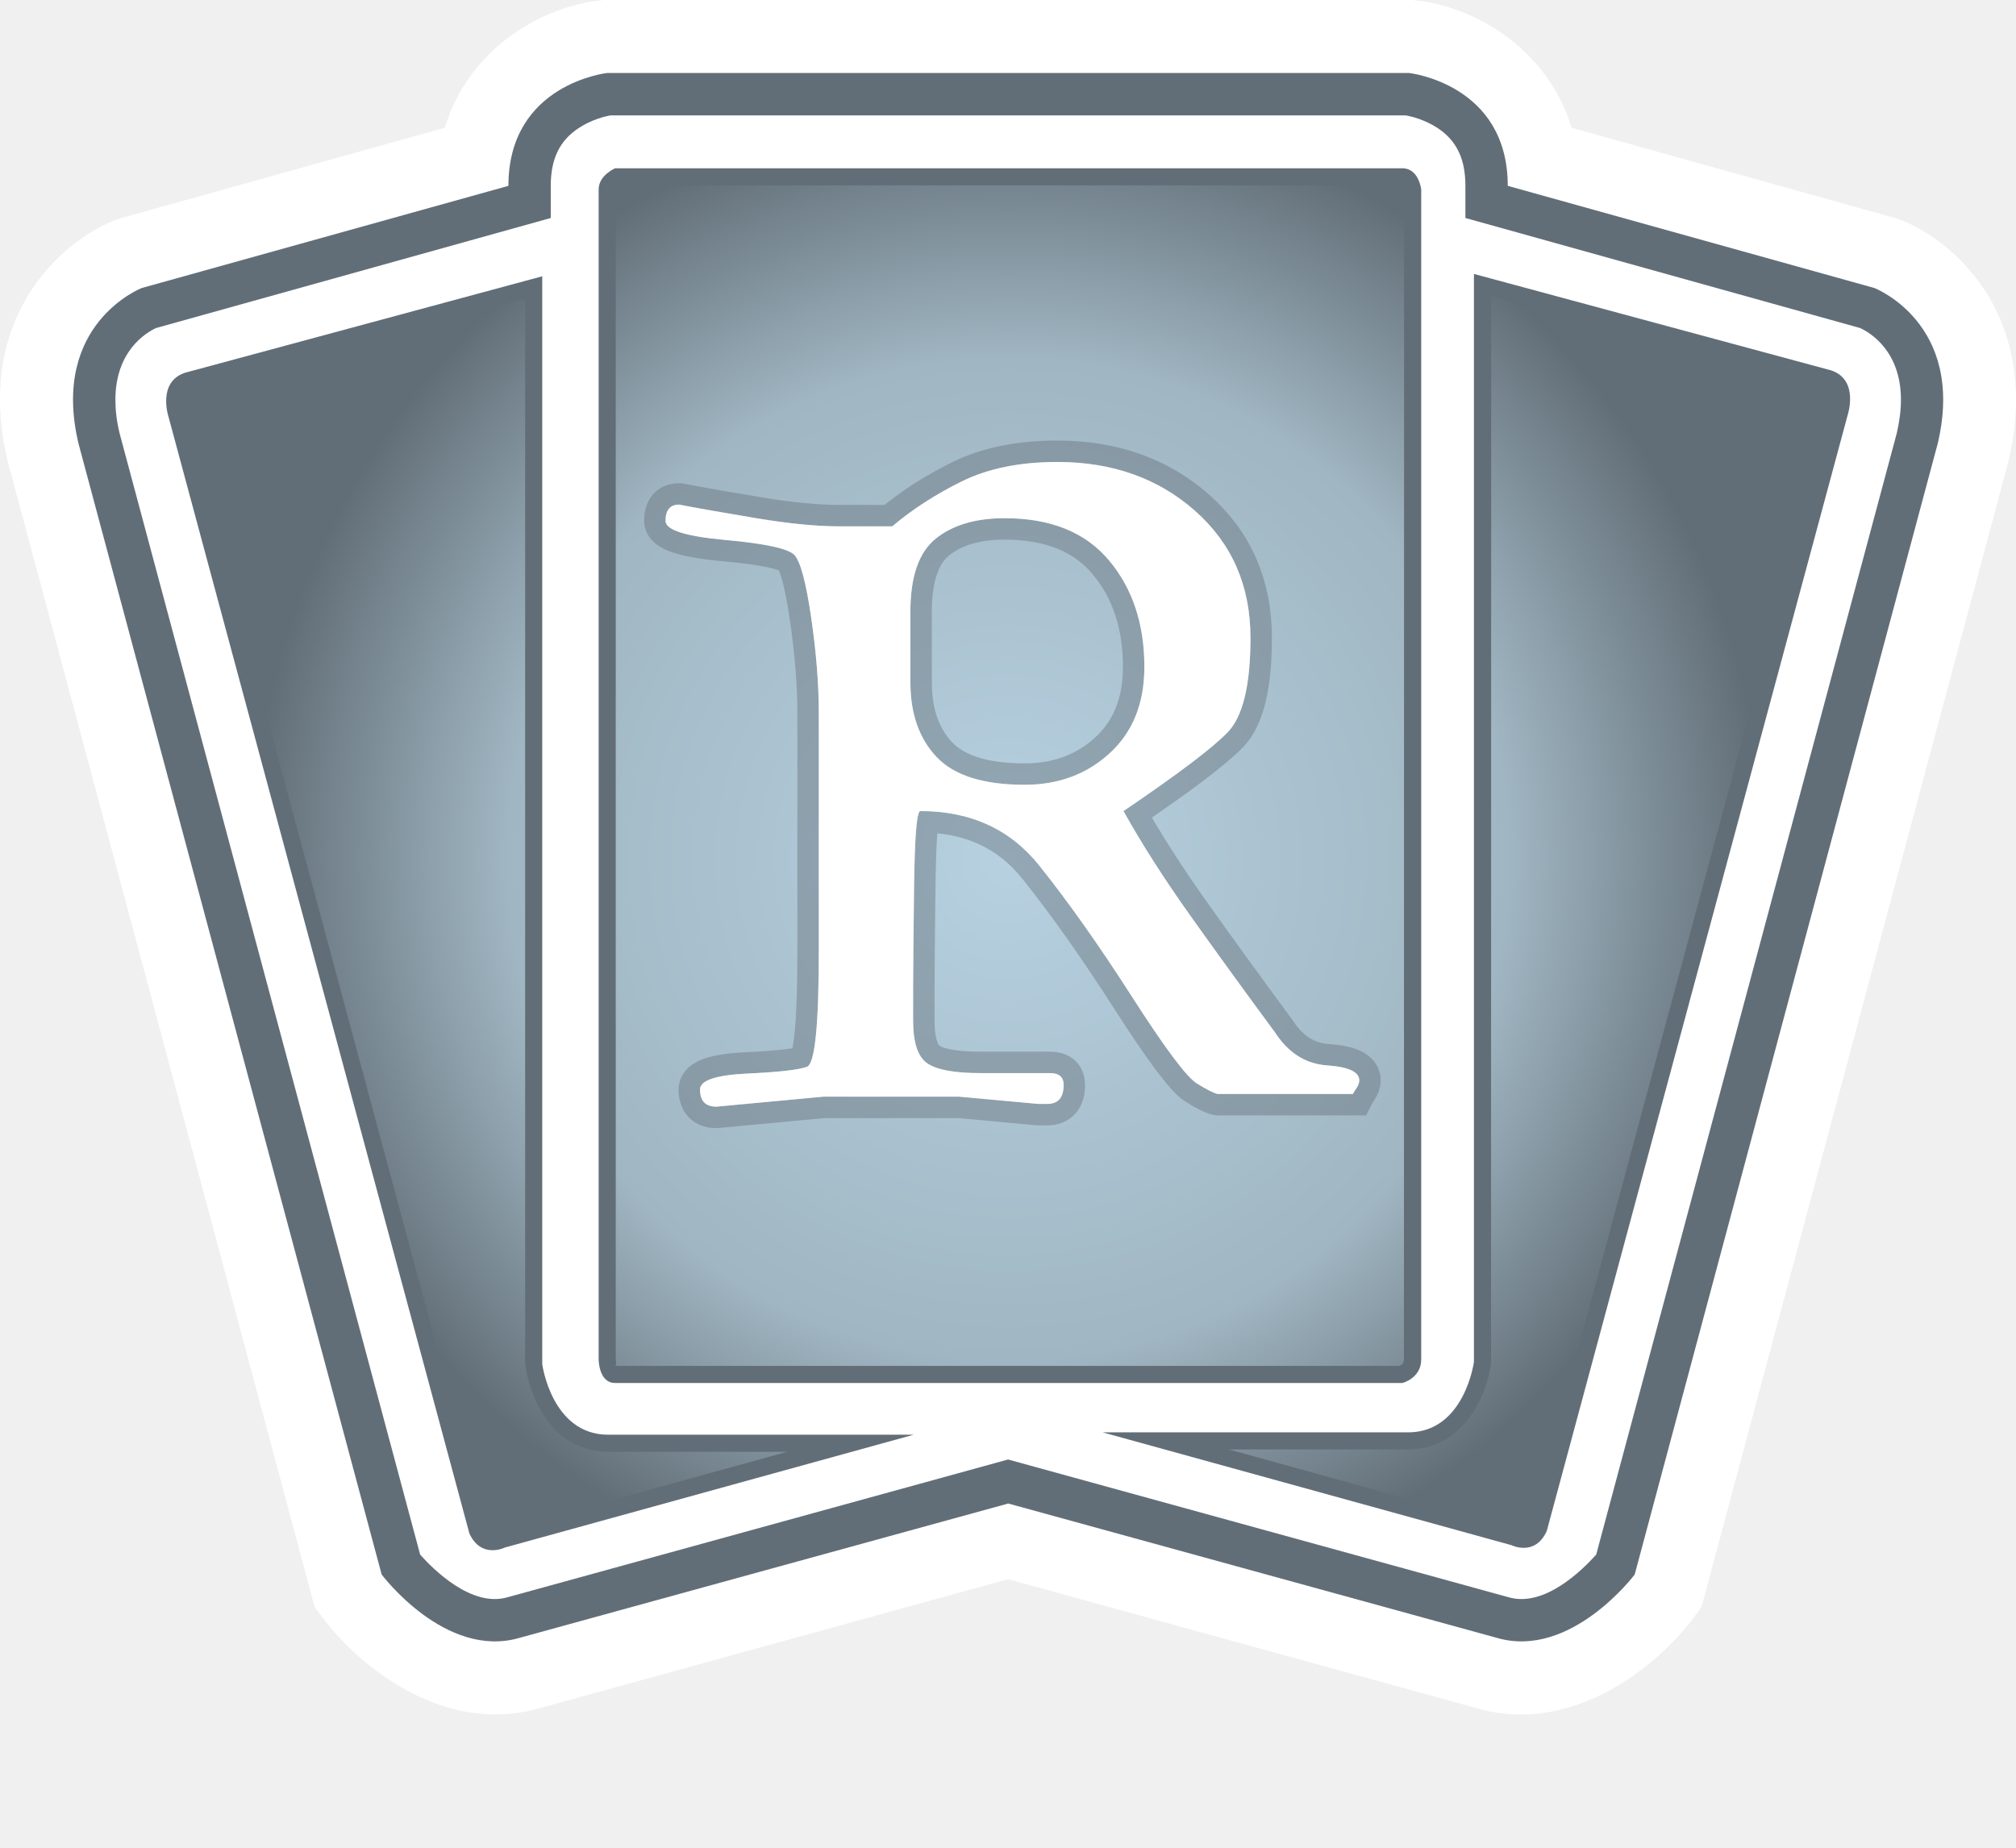
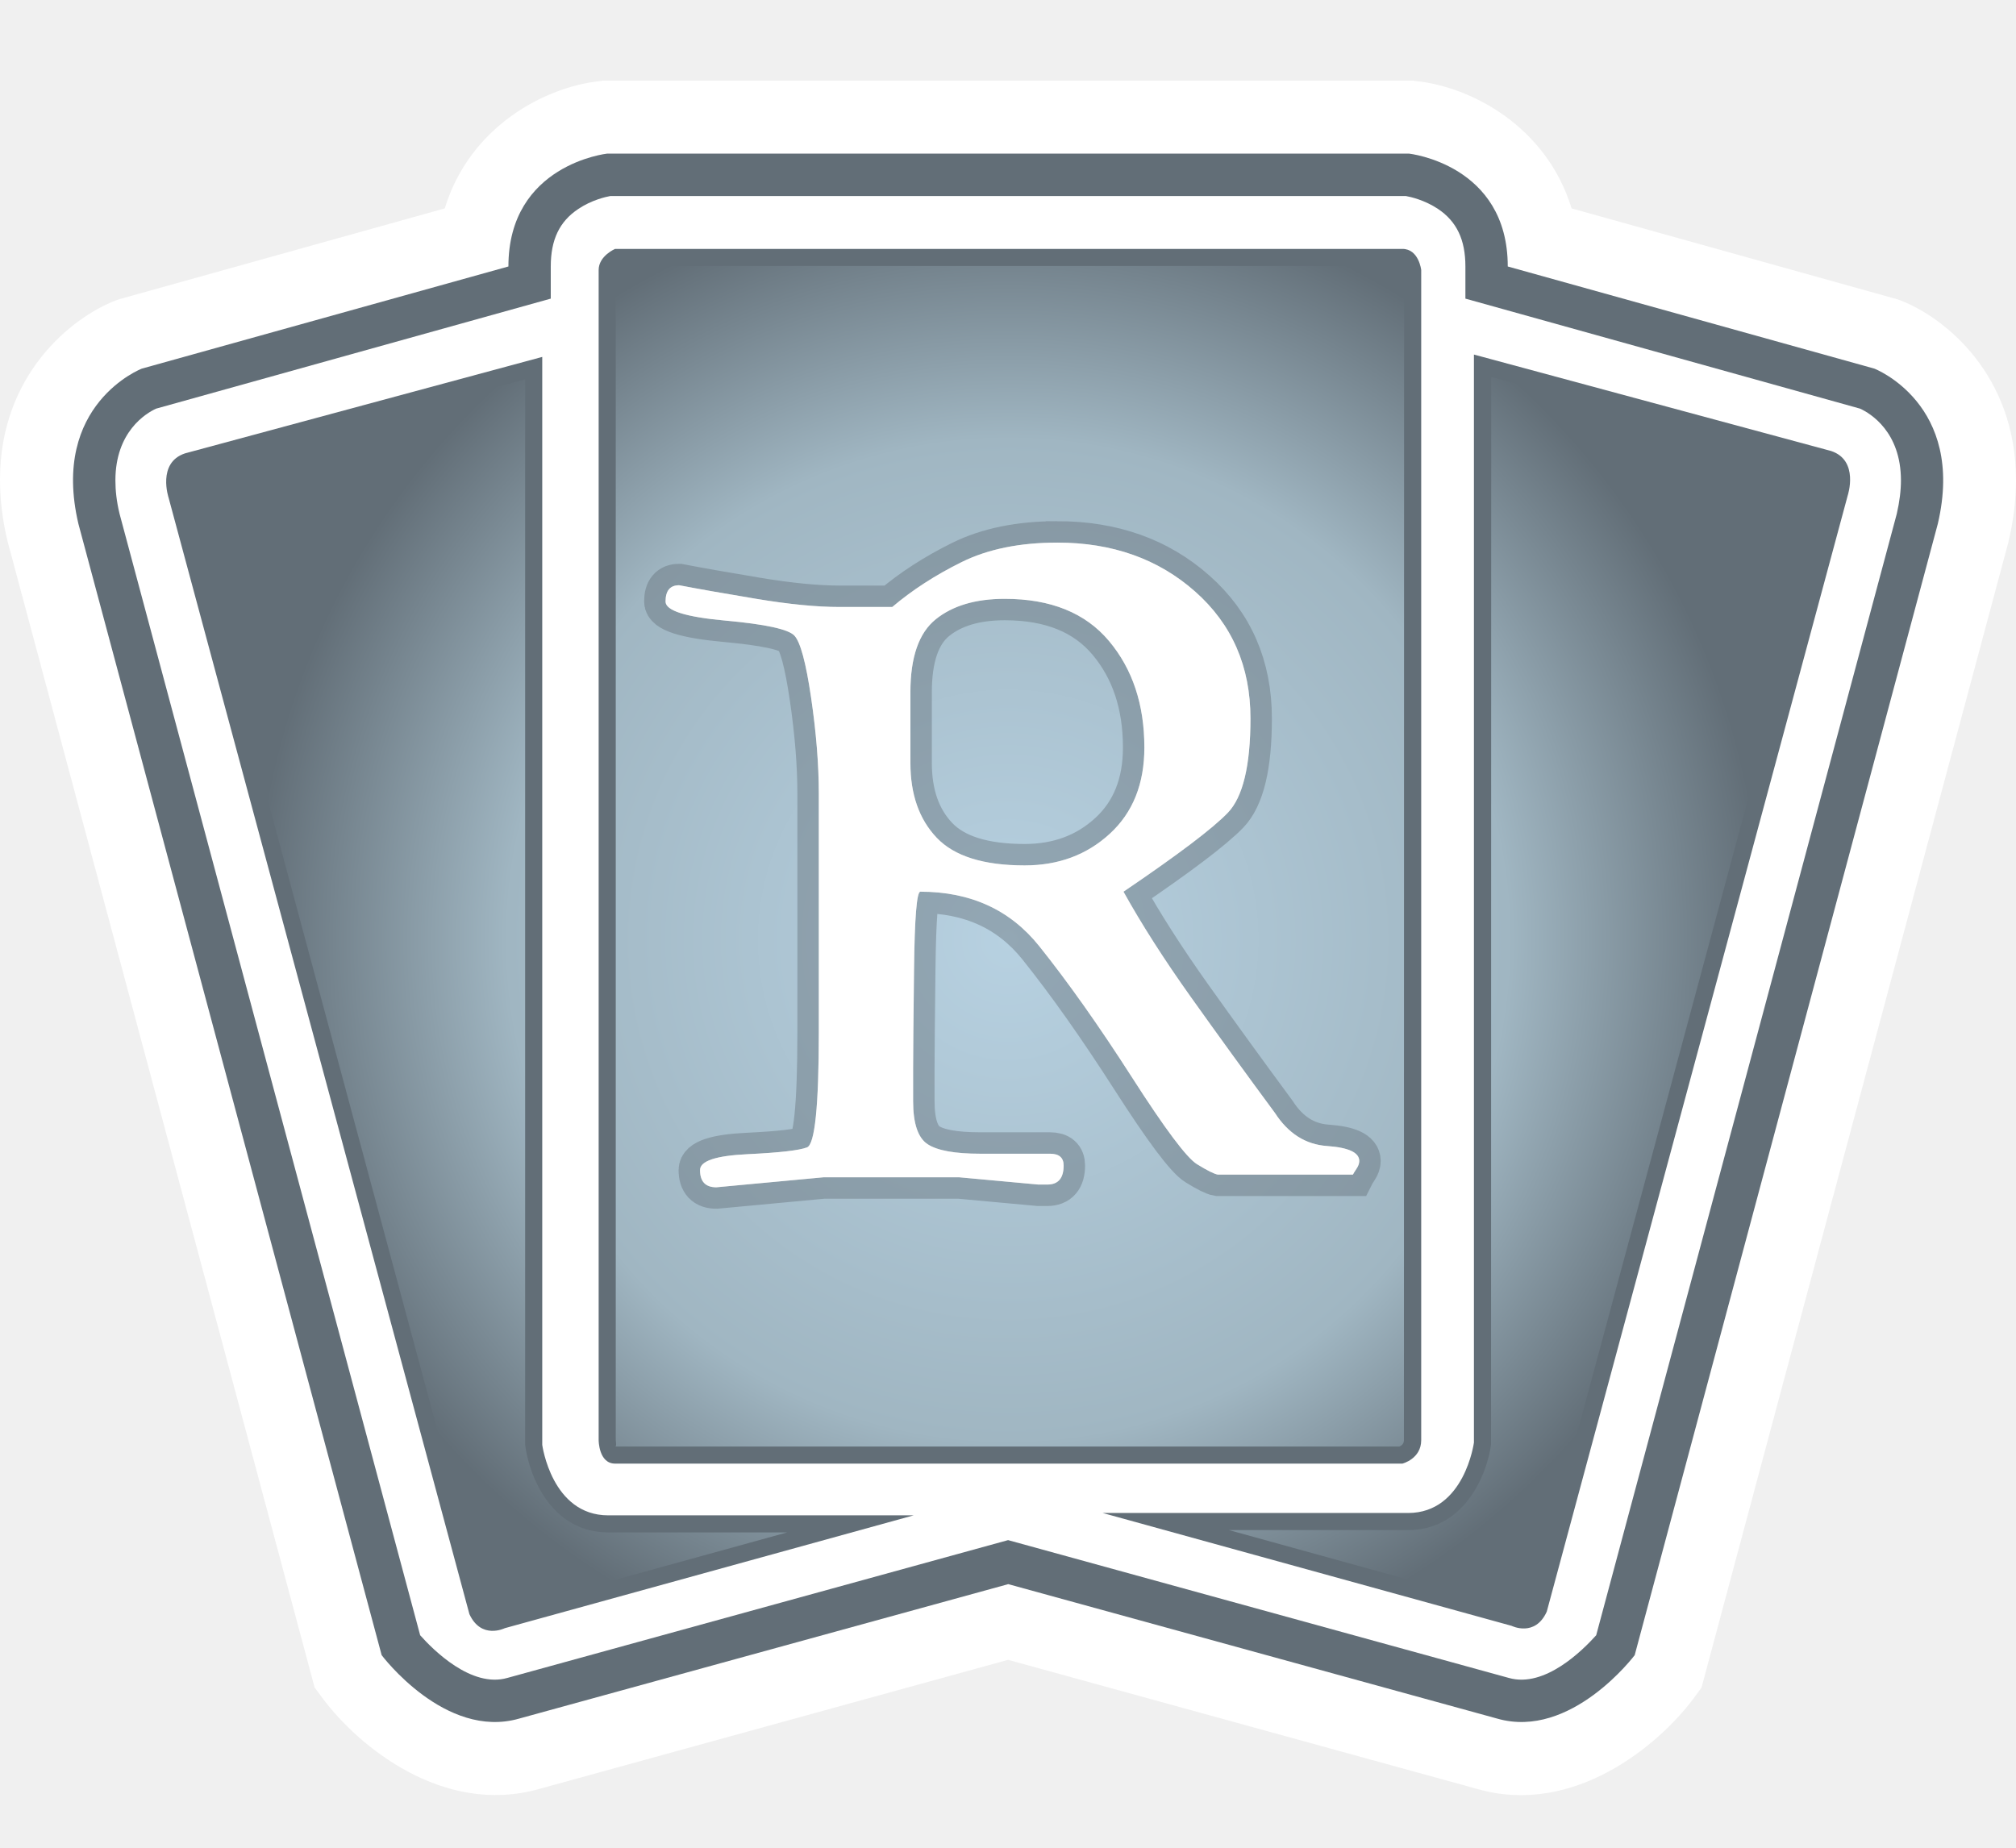
<svg xmlns="http://www.w3.org/2000/svg" xmlns:xlink="http://www.w3.org/1999/xlink" version="1.1" width="600" height="550" id="svg6261">
  <defs id="defs6263">
    <radialGradient cx="0" cy="0" r="1" fx="0" fy="0" id="radialGradient450" gradientUnits="userSpaceOnUse" gradientTransform="matrix(17.57097,0,0,-17.57097,134.71,372.0478)" spreadMethod="pad">
      <stop id="stop452" style="stop-color:#b7d1e1;stop-opacity:1" offset="0" />
      <stop id="stop454" style="stop-color:#a0b6c2;stop-opacity:1" offset="0.663" />
      <stop id="stop456" style="stop-color:#626e77;stop-opacity:1" offset="1" />
    </radialGradient>
    <radialGradient cx="0" cy="0" r="1" fx="0" fy="0" id="radialGradient3775" xlink:href="#radialGradient450" gradientUnits="userSpaceOnUse" gradientTransform="matrix(17.57097,0,0,-17.57097,134.71,372.0478)" spreadMethod="pad" />
  </defs>
-   <path d="m 419.342,0 -239.768,0 -1.148,0.153 C 162.223,1.901 139.844,13.562 132.368,38.033 111.993,43.71 35.392,65.093 35.392,65.093 L 34.448,65.437 C 21.23,70.528 0,87.573 0,118.767 c 0,5.575 0.65,11.61 2.194,18.142 l 91.452,341.426 2.539,3.394 c 10.322,13.805 35.545,34.932 64.302,26.767 0,0 128.923,-35.494 139.538,-38.428 10.666,2.934 139.793,38.479 139.793,38.479 28.553,8.114 53.725,-13.014 64.098,-26.818 l 2.488,-3.394 91.299,-340.827 C 599.298,130.824 600,124.649 600,118.92 600,87.522 578.821,70.528 565.654,65.437 l -0.944,-0.344 c 0,0 -76.652,-21.383 -96.976,-27.06 C 460.258,13.562 437.829,1.901 421.676,0.153 L 420.528,0 419.342,0 z" id="path440" style="fill:#ffffff;fill-opacity:1;fill-rule:nonzero;stroke:none" />
-   <path d="m 180.709,21.727 c 0,0 -29.395,3.19 -29.395,33.593 L 42.217,85.723 c 0,0 -27.265,10.513 -18.882,46.198 l 90.253,336.757 c 0,0 18.882,25.211 40.916,18.882 l 145.573,-40.023 145.522,40.023 c 21.983,6.328 40.916,-18.882 40.916,-18.882 L 576.729,131.921 C 585.098,96.236 557.834,85.723 557.834,85.723 L 448.737,55.32 c 0,-30.403 -29.395,-33.593 -29.395,-33.593 l -238.632,0 z" id="path442" style="fill:#626e77;fill-opacity:1;fill-rule:nonzero;stroke:none" />
-   <path d="m 181.666,34.346 c -1.352,0.243 -5.588,1.187 -9.518,3.828 -5.639,3.738 -8.229,9.173 -8.229,17.147 l 0,9.569 c 0,0 -115.769,32.291 -117.466,32.751 -3.036,1.391 -12.108,6.877 -12.108,21.37 0,2.947 0.344,6.239 1.238,9.926 0.153,0.599 88.02,328.528 89.462,333.81 3.84,4.338 15.259,15.795 25.963,12.707 l 149.018,-41.018 149.018,41.018 c 10.755,3.088 22.123,-8.369 26.014,-12.707 1.442,-5.282 89.308,-333.21 89.462,-333.81 0.842,-3.687 1.238,-6.979 1.238,-9.926 0,-14.493 -9.122,-19.98 -12.159,-21.37 C 551.952,97.18 436.132,64.889 436.132,64.889 l 0,-9.569 c 0,-7.974 -2.59,-13.409 -8.178,-17.147 -3.981,-2.641 -8.165,-3.585 -9.569,-3.828 l -236.719,0 z" id="path444" style="fill:#ffffff;fill-opacity:1;fill-rule:nonzero;stroke:none" />
-   <path d="m 438.671,81.539 0,323.845 c 0,0 -2.794,20.975 -19.584,20.975 l -90.903,0 121.702,33.593 c 0,0 6.979,3.483 10.462,-4.236 l 89.564,-332.215 c 0,0 3.483,-10.462 -4.937,-13.256 L 438.671,81.539 z M 55.078,110.947 c -8.421,2.781 -4.886,13.256 -4.886,13.256 l 89.513,332.266 c 3.534,7.668 10.513,4.185 10.513,4.185 l 121.702,-33.593 -90.903,0 c -16.841,0 -19.635,-20.987 -19.635,-20.987 l 0,-323.833 -106.303,28.706 z m 127.979,-60.857 234.333,0 c 4.886,0 5.588,6.277 5.588,6.277 l 0,348.316 c 0,5.575 -5.588,6.979 -5.588,6.979 l -234.333,0 c -4.886,0 -4.886,-6.979 -4.886,-6.979 l 0,-348.316 c 0,-4.185 4.886,-6.277 4.886,-6.277" id="path446" style="fill:#626e77;fill-opacity:1;fill-rule:nonzero;stroke:none" />
-   <g transform="matrix(12.75836,0,0,-12.75836,-1418.614,5002.475)" id="g448">
-     <path d="m 125.645,387.77 c -0.047,-0.036 -0.09,-0.075 -0.09,-0.094 l 0,0 0,-27.297 c 0.004,-0.063 0.023,-0.152 -0.016,-0.152 l 0,0 18.297,0 c 0.051,0.019 0.105,0.066 0.105,0.148 l 0,0 0.004,27.254 c -0.007,0.055 -0.039,0.129 -0.039,0.141 l 0,0 -18.261,0 z m 20.328,-27.5 c -0.094,-0.692 -0.614,-1.993 -1.934,-1.993 l 0,0 -4.18,0 6.766,-1.871 c 0.012,-0.008 0.063,-0.023 0.109,-0.023 l 0,0 c 0.036,0 0.106,0 0.153,0.094 l 0,0 7.023,26.058 c 0.016,0.047 0.137,0.453 -0.105,0.531 l 0,0 -7.828,2.114 -0.004,-24.91 z m -30.34,22.75 c -0.262,-0.086 -0.145,-0.493 -0.121,-0.555 l 0,0 6.992,-25.981 c 0.07,-0.156 0.141,-0.156 0.176,-0.156 l 0,0 c 0.05,0 0.097,0.016 0.175,0.047 l 0,0 6.7,1.848 -4.176,0 c -1.32,0 -1.844,1.3 -1.938,2.043 l 0,0 0,24.859 -7.808,-2.105 z" id="path458" style="fill:url(#radialGradient3775);fill-opacity:1;fill-rule:nonzero;stroke:none" />
+   <path d="m 419.342,24 h -239.768 l -1.148,0.153 C 162.223,25.901 139.844,37.562 132.368,62.033 111.993,67.71 35.392,89.093 35.392,89.093 L 34.448,89.437 C 21.23,94.528 0,111.573 0,142.767 c 0,5.575 0.65,11.61 2.194,18.142 l 91.452,341.426 2.539,3.394 c 10.322,13.805 35.545,34.932 64.302,26.767 0,0 128.923,-35.494 139.538,-38.428 10.666,2.934 139.793,38.479 139.793,38.479 28.553,8.114 53.725,-13.014 64.098,-26.818 l 2.488,-3.394 91.299,-340.827 C 599.298,154.824 600,148.649 600,142.92 600,111.522 578.821,94.528 565.654,89.437 l -0.944,-0.344 c 0,0 -76.652,-21.383 -96.976,-27.06 C 460.258,37.562 437.829,25.901 421.676,24.153 L 420.528,24 Z" id="path440" style="fill:#ffffff;fill-opacity:1;fill-rule:nonzero;stroke:none" />
+   <path d="m 180.709,45.727 c 0,0 -29.395,3.19 -29.395,33.593 L 42.217,109.723 c 0,0 -27.265,10.513 -18.882,46.198 l 90.253,336.757 c 0,0 18.882,25.211 40.916,18.882 l 145.573,-40.023 145.522,40.023 c 21.983,6.328 40.916,-18.882 40.916,-18.882 L 576.729,155.921 C 585.098,120.236 557.834,109.723 557.834,109.723 L 448.737,79.32 c 0,-30.403 -29.395,-33.593 -29.395,-33.593 z" id="path442" style="fill:#626e77;fill-opacity:1;fill-rule:nonzero;stroke:none" />
+   <path d="m 181.666,58.346 c -1.352,0.243 -5.588,1.187 -9.518,3.828 -5.639,3.738 -8.229,9.173 -8.229,17.147 V 88.889 c 0,0 -115.769,32.291 -117.466,32.751 -3.036,1.391 -12.108,6.877 -12.108,21.37 0,2.947 0.344,6.239 1.238,9.926 0.153,0.599 88.02,328.528 89.462,333.81 3.84,4.338 15.259,15.795 25.963,12.707 l 149.018,-41.018 149.018,41.018 c 10.755,3.088 22.123,-8.369 26.014,-12.707 1.442,-5.282 89.308,-333.21 89.462,-333.81 0.842,-3.687 1.238,-6.979 1.238,-9.926 0,-14.493 -9.122,-19.98 -12.159,-21.37 C 551.952,121.18 436.132,88.889 436.132,88.889 v -9.569 c 0,-7.974 -2.59,-13.409 -8.178,-17.147 -3.981,-2.641 -8.165,-3.585 -9.569,-3.828 z" id="path444" style="fill:#ffffff;fill-opacity:1;fill-rule:nonzero;stroke:none" />
+   <path d="m 438.671,105.539 v 323.845 c 0,0 -2.794,20.975 -19.584,20.975 h -90.903 l 121.702,33.593 c 0,0 6.979,3.483 10.462,-4.236 l 89.564,-332.215 c 0,0 3.483,-10.462 -4.937,-13.256 z M 55.078,134.947 c -8.421,2.781 -4.886,13.256 -4.886,13.256 l 89.513,332.266 c 3.534,7.668 10.513,4.185 10.513,4.185 l 121.702,-33.593 h -90.903 c -16.841,0 -19.635,-20.987 -19.635,-20.987 V 106.24 Z M 183.057,74.089 h 234.333 c 4.886,0 5.588,6.277 5.588,6.277 v 348.316 c 0,5.575 -5.588,6.979 -5.588,6.979 H 183.057 c -4.886,0 -4.886,-6.979 -4.886,-6.979 V 80.366 c 0,-4.185 4.886,-6.277 4.886,-6.277" id="path446" style="fill:#626e77;fill-opacity:1;fill-rule:nonzero;stroke:none" />
+   <g transform="matrix(12.75836,0,0,-12.75836,-1418.614,5026.475)" id="g448">
+     <path d="m 125.645,387.77 c -0.047,-0.036 -0.09,-0.075 -0.09,-0.094 v 0 -27.297 c 0.004,-0.063 0.023,-0.152 -0.016,-0.152 v 0 h 18.297 c 0.051,0.019 0.105,0.066 0.105,0.148 v 0 l 0.004,27.254 c -0.007,0.055 -0.039,0.129 -0.039,0.141 v 0 z m 20.328,-27.5 c -0.094,-0.692 -0.614,-1.993 -1.934,-1.993 v 0 h -4.18 l 6.766,-1.871 c 0.012,-0.008 0.063,-0.023 0.109,-0.023 v 0 c 0.036,0 0.106,0 0.153,0.094 v 0 l 7.023,26.058 c 0.016,0.047 0.137,0.453 -0.105,0.531 v 0 l -7.828,2.114 z m -30.34,22.75 c -0.262,-0.086 -0.145,-0.493 -0.121,-0.555 v 0 l 6.992,-25.981 c 0.07,-0.156 0.141,-0.156 0.176,-0.156 v 0 c 0.05,0 0.097,0.016 0.175,0.047 v 0 l 6.7,1.848 h -4.176 c -1.32,0 -1.844,1.3 -1.938,2.043 v 0 24.859 z" id="path458" style="fill:url(#radialGradient3775);fill-opacity:1;fill-rule:nonzero;stroke:none" />
  </g>
-   <g transform="translate(270.6075,230.174)" id="text6169" style="font-size:269.888px;font-style:normal;font-variant:normal;font-weight:100;font-stretch:normal;text-align:start;line-height:125%;letter-spacing:0px;word-spacing:0px;writing-mode:lr-tb;text-anchor:start;fill:#ffffff;fill-opacity:1;stroke:#626e77;stroke-width:12.758;stroke-opacity:0.427;font-family:GoudyMedieval;-inkscape-font-specification:GoudyMedieval Thin">
-     <path d="m 44.066,-92.662 c 16.374,1.88e-4 30.049,4.858 41.025,14.574 10.976,9.716 16.464,22.311 16.464,37.784 -1.6e-4,14.035 -2.25,23.391 -6.75,28.069 -4.5,4.678 -14.846,12.506 -31.039,23.482 5.397,9.719 12.1,20.201 20.109,31.446 8.008,11.245 16.328,22.716 24.96,34.411 3.959,6.117 9.133,9.399 15.521,9.847 6.388,0.448 9.583,1.931 9.583,4.452 -1.8e-4,0.719 -0.271,1.484 -0.811,2.294 -0.541,0.81 -0.902,1.396 -1.083,1.758 l -40.21,0 C 90.755,95.275 88.685,94.24 85.627,92.351 82.568,90.462 76.137,81.87 66.333,66.576 56.529,51.281 47.309,38.236 38.672,27.441 30.034,16.646 18.248,11.248 3.313,11.248 2.237,11.248 1.608,18.939 1.427,34.322 1.246,49.705 1.155,59.557 1.155,63.878 c -5.23e-5,4.497 -5.23e-5,7.105 0,7.825 -5.23e-5,0.719 -5.23e-5,1.351 0,1.894 -5.23e-5,6.655 1.44,10.927 4.32,12.816 2.88,1.889 8.098,2.833 15.653,2.833 l 20.78,0 c 2.696,6e-6 4.044,1.17 4.044,3.509 -9.7e-5,3.778 -1.617,5.667 -4.851,5.667 l -2.702,0 -23.482,-2.158 -40.482,0 -31.85,2.973 c -3.234,-4e-6 -4.851,-1.71 -4.851,-5.131 1.1e-5,-2.702 4.722,-4.276 14.166,-4.724 9.444,-0.448 15.336,-1.122 17.675,-2.022 2.339,-0.9 3.509,-12.327 3.509,-34.28 l 0,-70.981 c -2.4e-5,-8.637 -0.765,-18.173 -2.294,-28.609 -1.529,-10.435 -3.193,-16.597 -4.991,-18.486 -1.798,-1.889 -8.636,-3.373 -20.513,-4.452 -11.877,-1.079 -17.815,-2.969 -17.815,-5.671 2.1e-5,-3.234 1.351,-4.851 4.052,-4.851 5.579,1.076 13.226,2.424 22.942,4.044 9.716,1.62 17.992,2.43 24.828,2.43 l 15.649,0 c 5.941,-5.04 12.824,-9.495 20.648,-13.363 7.824,-3.868 17.315,-5.802 28.473,-5.802 z m -43.718,44.534 0,21.052 c -5.155e-5,9.357 2.608,16.779 7.825,22.267 C 13.389,0.68 22.114,3.424 34.348,3.424 44.423,3.424 52.881,0.275 59.72,-6.024 66.558,-12.322 69.978,-20.868 69.978,-31.663 c -1.21e-4,-12.772 -3.509,-23.342 -10.526,-31.71 -7.017,-8.368 -17.362,-12.552 -31.035,-12.552 -8.637,1.72e-4 -15.475,2.025 -20.513,6.074 -5.038,4.05 -7.557,11.291 -7.557,21.723 z" id="path3013" />
+   <g transform="translate(270.6075,254.174)" id="text6169" style="font-style:normal;font-variant:normal;font-weight:100;font-stretch:normal;font-size:269.888px;line-height:125%;font-family:GoudyMedieval;-inkscape-font-specification:'GoudyMedieval Thin';text-align:start;letter-spacing:0px;word-spacing:0px;writing-mode:lr-tb;text-anchor:start;fill:#ffffff;fill-opacity:1;stroke:#626e77;stroke-width:12.758;stroke-opacity:0.427">
+     <path d="m 44.066,-92.662 c 16.374,1.88e-4 30.049,4.858 41.025,14.574 10.976,9.716 16.464,22.311 16.464,37.784 -1.6e-4,14.035 -2.25,23.391 -6.75,28.069 -4.5,4.678 -14.846,12.506 -31.039,23.482 5.397,9.719 12.1,20.201 20.109,31.446 8.008,11.245 16.328,22.716 24.96,34.411 3.959,6.117 9.133,9.399 15.521,9.847 6.388,0.448 9.583,1.931 9.583,4.452 -1.8e-4,0.719 -0.271,1.484 -0.811,2.294 -0.541,0.81 -0.902,1.396 -1.083,1.758 H 91.837 C 90.755,95.275 88.685,94.24 85.627,92.351 82.568,90.462 76.137,81.87 66.333,66.576 56.529,51.281 47.309,38.236 38.672,27.441 30.034,16.646 18.248,11.248 3.313,11.248 2.237,11.248 1.608,18.939 1.427,34.322 1.246,49.705 1.155,59.557 1.155,63.878 c -5.23e-5,4.497 -5.23e-5,7.105 0,7.825 -5.23e-5,0.719 -5.23e-5,1.351 0,1.894 -5.23e-5,6.655 1.44,10.927 4.32,12.816 2.88,1.889 8.098,2.833 15.653,2.833 h 20.78 c 2.696,6e-6 4.044,1.17 4.044,3.509 -9.7e-5,3.778 -1.617,5.667 -4.851,5.667 H 38.4 l -23.482,-2.158 h -40.482 l -31.85,2.973 c -3.234,-4e-6 -4.851,-1.71 -4.851,-5.131 1.1e-5,-2.702 4.722,-4.276 14.166,-4.724 9.444,-0.448 15.336,-1.122 17.675,-2.022 2.339,-0.9 3.509,-12.327 3.509,-34.28 V -17.9 c -2.4e-5,-8.637 -0.765,-18.173 -2.294,-28.609 -1.529,-10.435 -3.193,-16.597 -4.991,-18.486 -1.798,-1.889 -8.636,-3.373 -20.513,-4.452 -11.877,-1.079 -17.815,-2.969 -17.815,-5.671 2.1e-5,-3.234 1.351,-4.851 4.052,-4.851 5.579,1.076 13.226,2.424 22.942,4.044 9.716,1.62 17.992,2.43 24.828,2.43 h 15.649 c 5.941,-5.04 12.824,-9.495 20.648,-13.363 7.824,-3.868 17.315,-5.802 28.473,-5.802 z M 0.348,-48.128 v 21.052 c -5.155e-5,9.357 2.608,16.779 7.825,22.267 C 13.389,0.68 22.114,3.424 34.348,3.424 44.423,3.424 52.881,0.275 59.72,-6.024 66.558,-12.322 69.978,-20.868 69.978,-31.663 c -1.21e-4,-12.772 -3.509,-23.342 -10.526,-31.71 -7.017,-8.368 -17.362,-12.552 -31.035,-12.552 -8.637,1.72e-4 -15.475,2.025 -20.513,6.074 -5.038,4.05 -7.557,11.291 -7.557,21.723 z" id="path3013" />
  </g>
-   <g transform="translate(270.6075,230.174)" id="text6173" style="font-size:269.888px;font-style:normal;font-variant:normal;font-weight:100;font-stretch:normal;text-align:start;line-height:125%;letter-spacing:0px;word-spacing:0px;writing-mode:lr-tb;text-anchor:start;fill:#ffffff;fill-opacity:1;stroke:#626e77;stroke-width:12.758;stroke-opacity:0;font-family:GoudyMedieval;-inkscape-font-specification:GoudyMedieval Thin">
-     <path d="m 44.066,-92.662 c 16.374,1.88e-4 30.049,4.858 41.025,14.574 10.976,9.716 16.464,22.311 16.464,37.784 -1.6e-4,14.035 -2.25,23.391 -6.75,28.069 -4.5,4.678 -14.846,12.506 -31.039,23.482 5.397,9.719 12.1,20.201 20.109,31.446 8.008,11.245 16.328,22.716 24.96,34.411 3.959,6.117 9.133,9.399 15.521,9.847 6.388,0.448 9.583,1.931 9.583,4.452 -1.8e-4,0.719 -0.271,1.484 -0.811,2.294 -0.541,0.81 -0.902,1.396 -1.083,1.758 l -40.21,0 C 90.755,95.275 88.685,94.24 85.627,92.351 82.568,90.462 76.137,81.87 66.333,66.576 56.529,51.281 47.309,38.236 38.672,27.441 30.034,16.646 18.248,11.248 3.313,11.248 2.237,11.248 1.608,18.939 1.427,34.322 1.246,49.705 1.155,59.557 1.155,63.878 c -5.23e-5,4.497 -5.23e-5,7.105 0,7.825 -5.23e-5,0.719 -5.23e-5,1.351 0,1.894 -5.23e-5,6.655 1.44,10.927 4.32,12.816 2.88,1.889 8.098,2.833 15.653,2.833 l 20.78,0 c 2.696,6e-6 4.044,1.17 4.044,3.509 -9.7e-5,3.778 -1.617,5.667 -4.851,5.667 l -2.702,0 -23.482,-2.158 -40.482,0 -31.85,2.973 c -3.234,-4e-6 -4.851,-1.71 -4.851,-5.131 1.1e-5,-2.702 4.722,-4.276 14.166,-4.724 9.444,-0.448 15.336,-1.122 17.675,-2.022 2.339,-0.9 3.509,-12.327 3.509,-34.28 l 0,-70.981 c -2.4e-5,-8.637 -0.765,-18.173 -2.294,-28.609 -1.529,-10.435 -3.193,-16.597 -4.991,-18.486 -1.798,-1.889 -8.636,-3.373 -20.513,-4.452 -11.877,-1.079 -17.815,-2.969 -17.815,-5.671 2.1e-5,-3.234 1.351,-4.851 4.052,-4.851 5.579,1.076 13.226,2.424 22.942,4.044 9.716,1.62 17.992,2.43 24.828,2.43 l 15.649,0 c 5.941,-5.04 12.824,-9.495 20.648,-13.363 7.824,-3.868 17.315,-5.802 28.473,-5.802 z m -43.718,44.534 0,21.052 c -5.155e-5,9.357 2.608,16.779 7.825,22.267 C 13.389,0.68 22.114,3.424 34.348,3.424 44.423,3.424 52.881,0.275 59.72,-6.024 66.558,-12.322 69.978,-20.868 69.978,-31.663 c -1.21e-4,-12.772 -3.509,-23.342 -10.526,-31.71 -7.017,-8.368 -17.362,-12.552 -31.035,-12.552 -8.637,1.72e-4 -15.475,2.025 -20.513,6.074 -5.038,4.05 -7.557,11.291 -7.557,21.723 z" id="path3016" />
+   <g transform="translate(270.6075,254.174)" id="text6173" style="font-style:normal;font-variant:normal;font-weight:100;font-stretch:normal;font-size:269.888px;line-height:125%;font-family:GoudyMedieval;-inkscape-font-specification:'GoudyMedieval Thin';text-align:start;letter-spacing:0px;word-spacing:0px;writing-mode:lr-tb;text-anchor:start;fill:#ffffff;fill-opacity:1;stroke:#626e77;stroke-width:12.758;stroke-opacity:0">
+     <path d="m 44.066,-92.662 c 16.374,1.88e-4 30.049,4.858 41.025,14.574 10.976,9.716 16.464,22.311 16.464,37.784 -1.6e-4,14.035 -2.25,23.391 -6.75,28.069 -4.5,4.678 -14.846,12.506 -31.039,23.482 5.397,9.719 12.1,20.201 20.109,31.446 8.008,11.245 16.328,22.716 24.96,34.411 3.959,6.117 9.133,9.399 15.521,9.847 6.388,0.448 9.583,1.931 9.583,4.452 -1.8e-4,0.719 -0.271,1.484 -0.811,2.294 -0.541,0.81 -0.902,1.396 -1.083,1.758 H 91.837 C 90.755,95.275 88.685,94.24 85.627,92.351 82.568,90.462 76.137,81.87 66.333,66.576 56.529,51.281 47.309,38.236 38.672,27.441 30.034,16.646 18.248,11.248 3.313,11.248 2.237,11.248 1.608,18.939 1.427,34.322 1.246,49.705 1.155,59.557 1.155,63.878 c -5.23e-5,4.497 -5.23e-5,7.105 0,7.825 -5.23e-5,0.719 -5.23e-5,1.351 0,1.894 -5.23e-5,6.655 1.44,10.927 4.32,12.816 2.88,1.889 8.098,2.833 15.653,2.833 h 20.78 c 2.696,6e-6 4.044,1.17 4.044,3.509 -9.7e-5,3.778 -1.617,5.667 -4.851,5.667 H 38.4 l -23.482,-2.158 h -40.482 l -31.85,2.973 c -3.234,-4e-6 -4.851,-1.71 -4.851,-5.131 1.1e-5,-2.702 4.722,-4.276 14.166,-4.724 9.444,-0.448 15.336,-1.122 17.675,-2.022 2.339,-0.9 3.509,-12.327 3.509,-34.28 V -17.9 c -2.4e-5,-8.637 -0.765,-18.173 -2.294,-28.609 -1.529,-10.435 -3.193,-16.597 -4.991,-18.486 -1.798,-1.889 -8.636,-3.373 -20.513,-4.452 -11.877,-1.079 -17.815,-2.969 -17.815,-5.671 2.1e-5,-3.234 1.351,-4.851 4.052,-4.851 5.579,1.076 13.226,2.424 22.942,4.044 9.716,1.62 17.992,2.43 24.828,2.43 h 15.649 c 5.941,-5.04 12.824,-9.495 20.648,-13.363 7.824,-3.868 17.315,-5.802 28.473,-5.802 z M 0.348,-48.128 v 21.052 c -5.155e-5,9.357 2.608,16.779 7.825,22.267 C 13.389,0.68 22.114,3.424 34.348,3.424 44.423,3.424 52.881,0.275 59.72,-6.024 66.558,-12.322 69.978,-20.868 69.978,-31.663 c -1.21e-4,-12.772 -3.509,-23.342 -10.526,-31.71 -7.017,-8.368 -17.362,-12.552 -31.035,-12.552 -8.637,1.72e-4 -15.475,2.025 -20.513,6.074 -5.038,4.05 -7.557,11.291 -7.557,21.723 z" id="path3016" />
  </g>
</svg>
